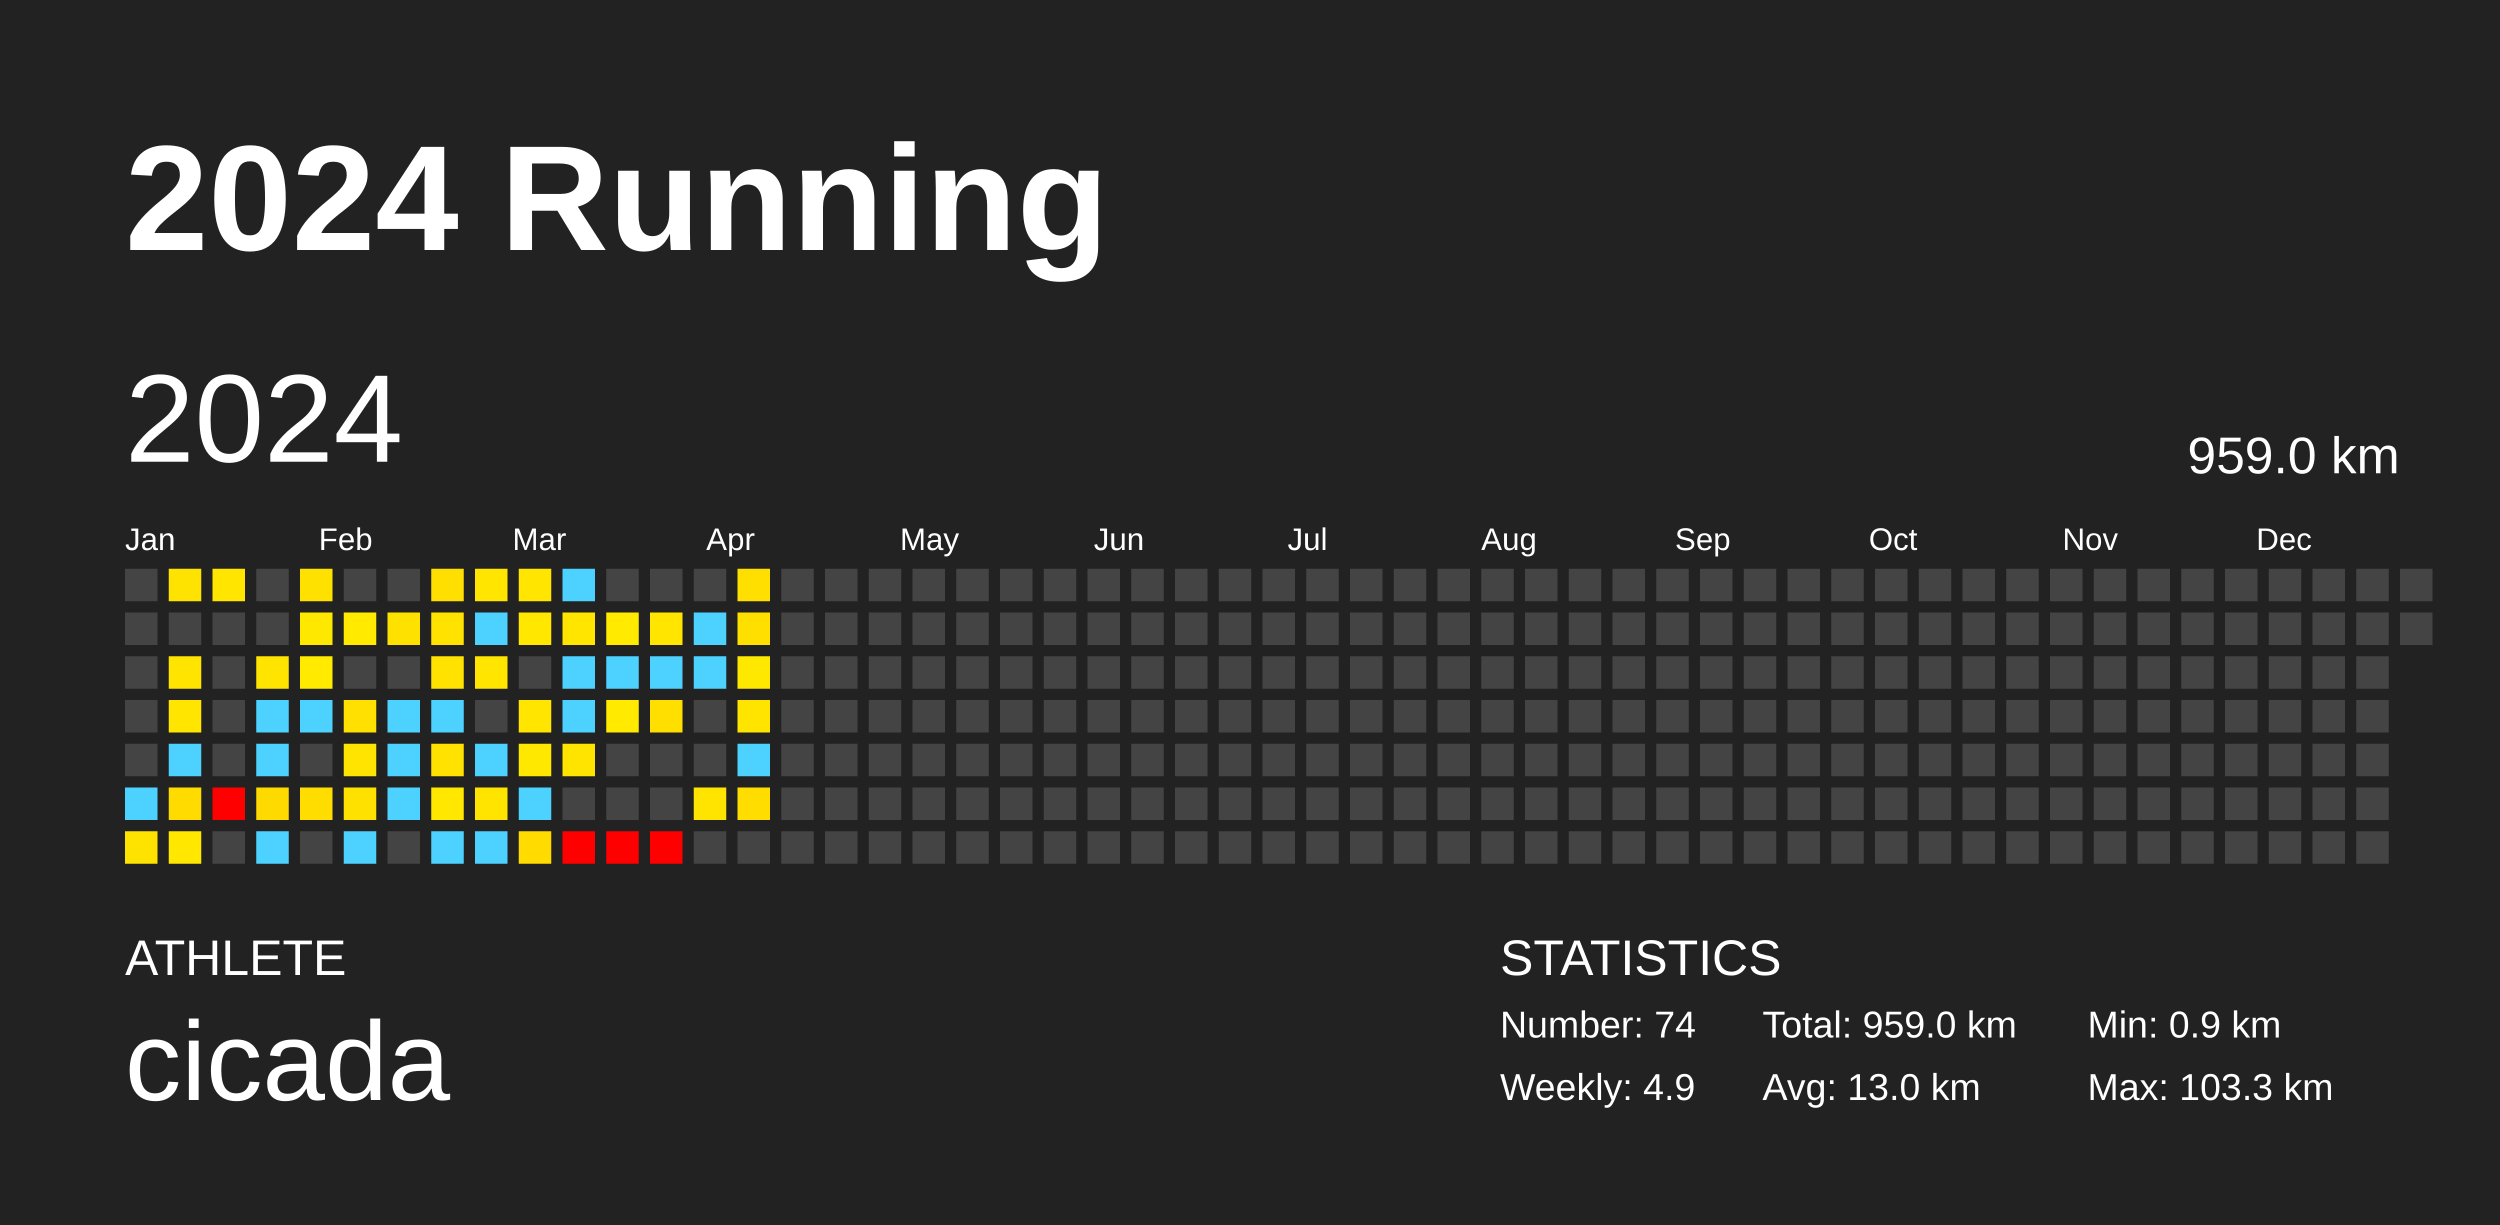
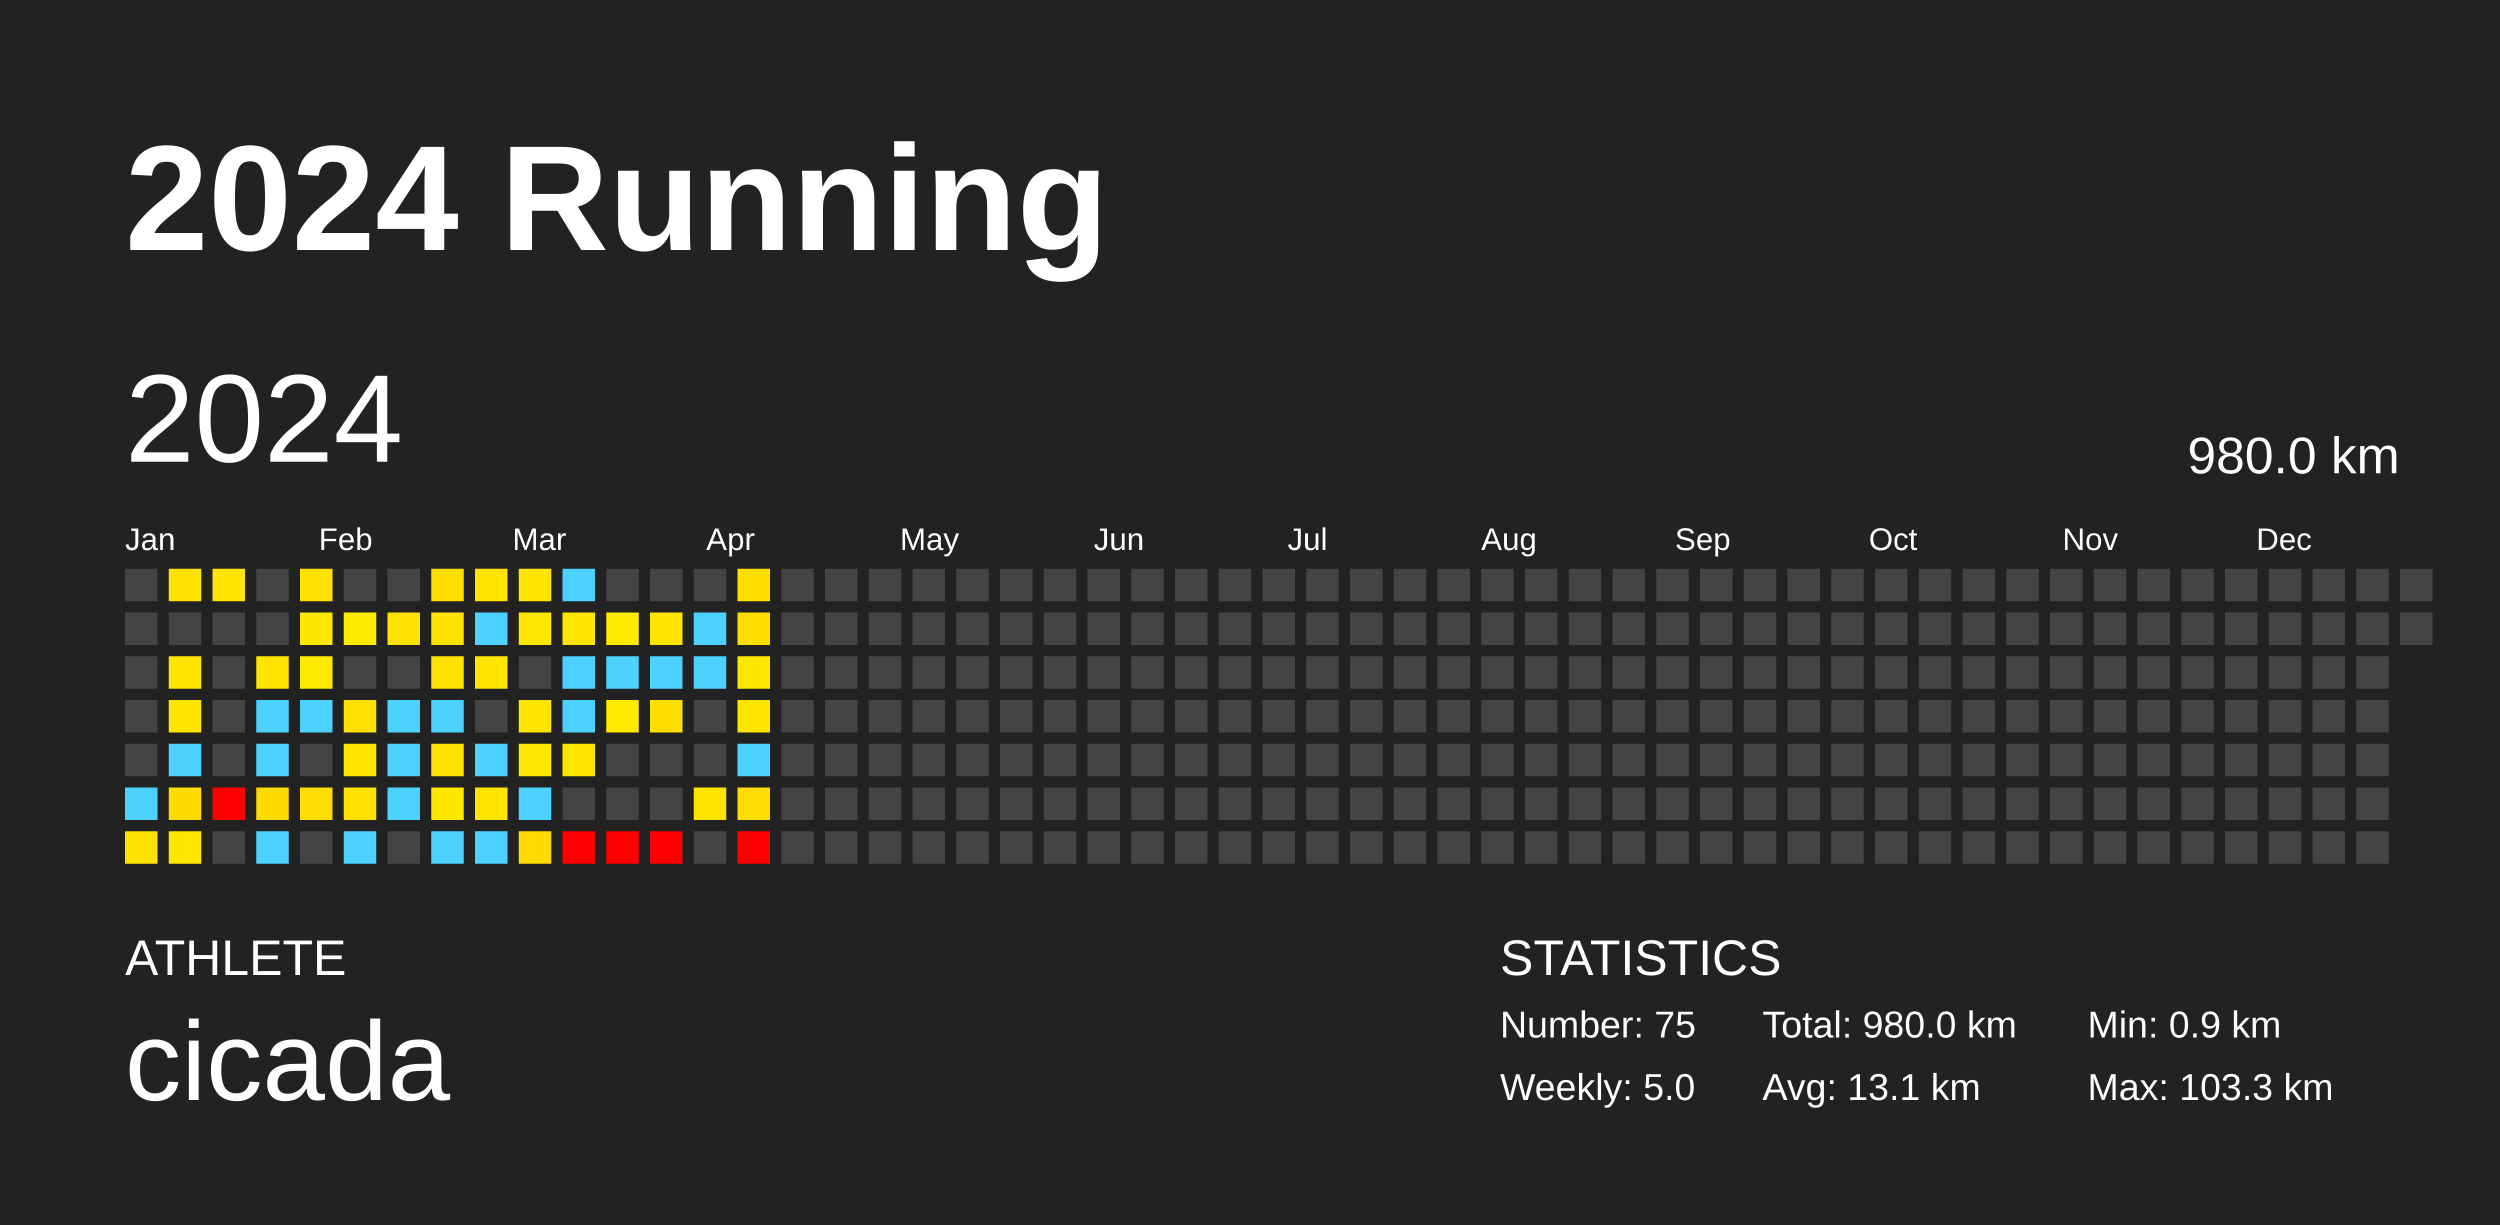
<svg xmlns="http://www.w3.org/2000/svg" baseProfile="full" height="98mm" version="1.1" viewBox="0,0,200,98" width="200mm">
  <defs />
  <rect fill="#222222" height="98" width="200" x="0" y="0" />
  <text fill="#FFFFFF" style="font-size:12px; font-family:Arial; font-weight:bold;" x="10" y="20">2024 Running</text>
  <text fill="#FFFFFF" style="font-size:4px; font-family:Arial" x="10" y="78">ATHLETE</text>
  <text fill="#FFFFFF" style="font-size:9px; font-family:Arial" x="10" y="88">cicada</text>
  <text fill="#FFFFFF" style="font-size:4px; font-family:Arial" x="120" y="78">STATISTICS</text>
-   <text fill="#FFFFFF" style="font-size:3px; font-family:Arial" x="120" y="83">Number: 74</text>
-   <text fill="#FFFFFF" style="font-size:3px; font-family:Arial" x="120" y="88">Weekly: 4.9</text>
-   <text fill="#FFFFFF" style="font-size:3px; font-family:Arial" x="141" y="83">Total: 959.0 km</text>
-   <text fill="#FFFFFF" style="font-size:3px; font-family:Arial" x="141" y="88">Avg: 13.0 km</text>
+   <text fill="#FFFFFF" style="font-size:3px; font-family:Arial" x="120" y="83">Number: 75</text>
+   <text fill="#FFFFFF" style="font-size:3px; font-family:Arial" x="120" y="88">Weekly: 5.0</text>
+   <text fill="#FFFFFF" style="font-size:3px; font-family:Arial" x="141" y="83">Total: 980.0 km</text>
+   <text fill="#FFFFFF" style="font-size:3px; font-family:Arial" x="141" y="88">Avg: 13.1 km</text>
  <text fill="#FFFFFF" style="font-size:3px; font-family:Arial" x="167" y="83">Min: 0.9 km</text>
  <text fill="#FFFFFF" style="font-size:3px; font-family:Arial" x="167" y="88">Max: 103.3 km</text>
  <text dominant-baseline="hanging" fill="#FFFFFF" style="font-size:10.0px; font-family:Arial;" x="10" y="30">2024</text>
-   <text dominant-baseline="hanging" fill="#FFFFFF" style="font-size:4.125px; font-family:Arial;" x="175" y="35">959.0 km</text>
+   <text dominant-baseline="hanging" fill="#FFFFFF" style="font-size:4.125px; font-family:Arial;" x="175" y="35">980.0 km</text>
  <text fill="#FFFFFF" style="font-size:2.5px; font-family:Arial" x="10.0" y="44">Jan</text>
  <text fill="#FFFFFF" style="font-size:2.5px; font-family:Arial" x="25.5" y="44">Feb</text>
  <text fill="#FFFFFF" style="font-size:2.5px; font-family:Arial" x="41.0" y="44">Mar</text>
  <text fill="#FFFFFF" style="font-size:2.5px; font-family:Arial" x="56.5" y="44">Apr</text>
  <text fill="#FFFFFF" style="font-size:2.5px; font-family:Arial" x="72.0" y="44">May</text>
  <text fill="#FFFFFF" style="font-size:2.5px; font-family:Arial" x="87.5" y="44">Jun</text>
  <text fill="#FFFFFF" style="font-size:2.5px; font-family:Arial" x="103.0" y="44">Jul</text>
  <text fill="#FFFFFF" style="font-size:2.5px; font-family:Arial" x="118.5" y="44">Aug</text>
  <text fill="#FFFFFF" style="font-size:2.5px; font-family:Arial" x="134.0" y="44">Sep</text>
  <text fill="#FFFFFF" style="font-size:2.5px; font-family:Arial" x="149.5" y="44">Oct</text>
  <text fill="#FFFFFF" style="font-size:2.5px; font-family:Arial" x="165.0" y="44">Nov</text>
  <text fill="#FFFFFF" style="font-size:2.5px; font-family:Arial" x="180.5" y="44">Dec</text>
  <rect fill="#444444" height="2.6" width="2.6" x="10.0" y="45.5" />
  <rect fill="#444444" height="2.6" width="2.6" x="10.0" y="49.0" />
  <rect fill="#444444" height="2.6" width="2.6" x="10.0" y="52.5" />
  <rect fill="#444444" height="2.6" width="2.6" x="10.0" y="56.0" />
  <rect fill="#444444" height="2.6" width="2.6" x="10.0" y="59.5" />
  <rect fill="#4dd2ff" height="2.6" width="2.6" x="10.0" y="63.0" />
  <rect fill="#ffe300" height="2.6" width="2.6" x="10.0" y="66.5" />
  <rect fill="#ffe300" height="2.6" width="2.6" x="13.5" y="45.5" />
  <rect fill="#444444" height="2.6" width="2.6" x="13.5" y="49.0" />
  <rect fill="#ffe400" height="2.6" width="2.6" x="13.5" y="52.5" />
  <rect fill="#ffe500" height="2.6" width="2.6" x="13.5" y="56.0" />
  <rect fill="#4dd2ff" height="2.6" width="2.6" x="13.5" y="59.5" />
  <rect fill="#ffdb00" height="2.6" width="2.6" x="13.5" y="63.0" />
  <rect fill="#ffe700" height="2.6" width="2.6" x="13.5" y="66.5" />
  <rect fill="#ffe500" height="2.6" width="2.6" x="17.0" y="45.5" />
  <rect fill="#444444" height="2.6" width="2.6" x="17.0" y="49.0" />
  <rect fill="#444444" height="2.6" width="2.6" x="17.0" y="52.5" />
  <rect fill="#444444" height="2.6" width="2.6" x="17.0" y="56.0" />
  <rect fill="#444444" height="2.6" width="2.6" x="17.0" y="59.5" />
  <rect fill="red" height="2.6" width="2.6" x="17.0" y="63.0" />
  <rect fill="#444444" height="2.6" width="2.6" x="17.0" y="66.5" />
  <rect fill="#444444" height="2.6" width="2.6" x="20.5" y="45.5" />
  <rect fill="#444444" height="2.6" width="2.6" x="20.5" y="49.0" />
  <rect fill="#ffe400" height="2.6" width="2.6" x="20.5" y="52.5" />
  <rect fill="#4dd2ff" height="2.6" width="2.6" x="20.5" y="56.0" />
  <rect fill="#4dd2ff" height="2.6" width="2.6" x="20.5" y="59.5" />
  <rect fill="#ffda00" height="2.6" width="2.6" x="20.5" y="63.0" />
  <rect fill="#4dd2ff" height="2.6" width="2.6" x="20.5" y="66.5" />
  <rect fill="#ffe100" height="2.6" width="2.6" x="24.0" y="45.5" />
  <rect fill="#ffe800" height="2.6" width="2.6" x="24.0" y="49.0" />
  <rect fill="#ffea00" height="2.6" width="2.6" x="24.0" y="52.5" />
  <rect fill="#4dd2ff" height="2.6" width="2.6" x="24.0" y="56.0" />
  <rect fill="#444444" height="2.6" width="2.6" x="24.0" y="59.5" />
  <rect fill="#ffdd00" height="2.6" width="2.6" x="24.0" y="63.0" />
  <rect fill="#444444" height="2.6" width="2.6" x="24.0" y="66.5" />
  <rect fill="#444444" height="2.6" width="2.6" x="27.5" y="45.5" />
  <rect fill="#ffea00" height="2.6" width="2.6" x="27.5" y="49.0" />
  <rect fill="#444444" height="2.6" width="2.6" x="27.5" y="52.5" />
  <rect fill="#ffe000" height="2.6" width="2.6" x="27.5" y="56.0" />
  <rect fill="#ffe400" height="2.6" width="2.6" x="27.5" y="59.5" />
  <rect fill="#ffe100" height="2.6" width="2.6" x="27.5" y="63.0" />
  <rect fill="#4dd2ff" height="2.6" width="2.6" x="27.5" y="66.5" />
  <rect fill="#444444" height="2.6" width="2.6" x="31.0" y="45.5" />
  <rect fill="#ffe100" height="2.6" width="2.6" x="31.0" y="49.0" />
  <rect fill="#444444" height="2.6" width="2.6" x="31.0" y="52.5" />
  <rect fill="#4dd2ff" height="2.6" width="2.6" x="31.0" y="56.0" />
  <rect fill="#4dd2ff" height="2.6" width="2.6" x="31.0" y="59.5" />
  <rect fill="#4dd2ff" height="2.6" width="2.6" x="31.0" y="63.0" />
  <rect fill="#444444" height="2.6" width="2.6" x="31.0" y="66.5" />
  <rect fill="#ffdf00" height="2.6" width="2.6" x="34.5" y="45.5" />
  <rect fill="#ffe200" height="2.6" width="2.6" x="34.5" y="49.0" />
  <rect fill="#ffe200" height="2.6" width="2.6" x="34.5" y="52.5" />
  <rect fill="#4dd2ff" height="2.6" width="2.6" x="34.5" y="56.0" />
  <rect fill="#ffe200" height="2.6" width="2.6" x="34.5" y="59.5" />
  <rect fill="#ffe700" height="2.6" width="2.6" x="34.5" y="63.0" />
  <rect fill="#4dd2ff" height="2.6" width="2.6" x="34.5" y="66.5" />
  <rect fill="#ffe500" height="2.6" width="2.6" x="38.0" y="45.5" />
  <rect fill="#4dd2ff" height="2.6" width="2.6" x="38.0" y="49.0" />
  <rect fill="#ffe500" height="2.6" width="2.6" x="38.0" y="52.5" />
  <rect fill="#444444" height="2.6" width="2.6" x="38.0" y="56.0" />
  <rect fill="#4dd2ff" height="2.6" width="2.6" x="38.0" y="59.5" />
  <rect fill="#ffe400" height="2.6" width="2.6" x="38.0" y="63.0" />
  <rect fill="#4dd2ff" height="2.6" width="2.6" x="38.0" y="66.5" />
  <rect fill="#ffe500" height="2.6" width="2.6" x="41.5" y="45.5" />
  <rect fill="#ffe700" height="2.6" width="2.6" x="41.5" y="49.0" />
  <rect fill="#444444" height="2.6" width="2.6" x="41.5" y="52.5" />
  <rect fill="#ffe500" height="2.6" width="2.6" x="41.5" y="56.0" />
  <rect fill="#ffe800" height="2.6" width="2.6" x="41.5" y="59.5" />
  <rect fill="#4dd2ff" height="2.6" width="2.6" x="41.5" y="63.0" />
  <rect fill="#ffdb00" height="2.6" width="2.6" x="41.5" y="66.5" />
  <rect fill="#4dd2ff" height="2.6" width="2.6" x="45.0" y="45.5" />
  <rect fill="#ffe500" height="2.6" width="2.6" x="45.0" y="49.0" />
  <rect fill="#4dd2ff" height="2.6" width="2.6" x="45.0" y="52.5" />
  <rect fill="#4dd2ff" height="2.6" width="2.6" x="45.0" y="56.0" />
  <rect fill="#ffe400" height="2.6" width="2.6" x="45.0" y="59.5" />
  <rect fill="#444444" height="2.6" width="2.6" x="45.0" y="63.0" />
  <rect fill="red" height="2.6" width="2.6" x="45.0" y="66.5" />
  <rect fill="#444444" height="2.6" width="2.6" x="48.5" y="45.5" />
  <rect fill="#ffea00" height="2.6" width="2.6" x="48.5" y="49.0" />
  <rect fill="#4dd2ff" height="2.6" width="2.6" x="48.5" y="52.5" />
  <rect fill="#ffea00" height="2.6" width="2.6" x="48.5" y="56.0" />
  <rect fill="#444444" height="2.6" width="2.6" x="48.5" y="59.5" />
  <rect fill="#444444" height="2.6" width="2.6" x="48.5" y="63.0" />
  <rect fill="red" height="2.6" width="2.6" x="48.5" y="66.5" />
  <rect fill="#444444" height="2.6" width="2.6" x="52.0" y="45.5" />
  <rect fill="#ffe500" height="2.6" width="2.6" x="52.0" y="49.0" />
  <rect fill="#4dd2ff" height="2.6" width="2.6" x="52.0" y="52.5" />
  <rect fill="#ffdf00" height="2.6" width="2.6" x="52.0" y="56.0" />
  <rect fill="#444444" height="2.6" width="2.6" x="52.0" y="59.5" />
  <rect fill="#444444" height="2.6" width="2.6" x="52.0" y="63.0" />
  <rect fill="red" height="2.6" width="2.6" x="52.0" y="66.5" />
  <rect fill="#444444" height="2.6" width="2.6" x="55.5" y="45.5" />
  <rect fill="#4dd2ff" height="2.6" width="2.6" x="55.5" y="49.0" />
  <rect fill="#4dd2ff" height="2.6" width="2.6" x="55.5" y="52.5" />
  <rect fill="#444444" height="2.6" width="2.6" x="55.5" y="56.0" />
  <rect fill="#444444" height="2.6" width="2.6" x="55.5" y="59.5" />
  <rect fill="#ffe400" height="2.6" width="2.6" x="55.5" y="63.0" />
  <rect fill="#444444" height="2.6" width="2.6" x="55.5" y="66.5" />
  <rect fill="#ffdf00" height="2.6" width="2.6" x="59.0" y="45.5" />
  <rect fill="#ffdf00" height="2.6" width="2.6" x="59.0" y="49.0" />
  <rect fill="#ffe800" height="2.6" width="2.6" x="59.0" y="52.5" />
  <rect fill="#ffe400" height="2.6" width="2.6" x="59.0" y="56.0" />
  <rect fill="#4dd2ff" height="2.6" width="2.6" x="59.0" y="59.5" />
  <rect fill="#ffdd00" height="2.6" width="2.6" x="59.0" y="63.0" />
-   <rect fill="#444444" height="2.6" width="2.6" x="59.0" y="66.5" />
+   <rect fill="red" height="2.6" width="2.6" x="59.0" y="66.5" />
  <rect fill="#444444" height="2.6" width="2.6" x="62.5" y="45.5" />
  <rect fill="#444444" height="2.6" width="2.6" x="62.5" y="49.0" />
  <rect fill="#444444" height="2.6" width="2.6" x="62.5" y="52.5" />
  <rect fill="#444444" height="2.6" width="2.6" x="62.5" y="56.0" />
  <rect fill="#444444" height="2.6" width="2.6" x="62.5" y="59.5" />
  <rect fill="#444444" height="2.6" width="2.6" x="62.5" y="63.0" />
  <rect fill="#444444" height="2.6" width="2.6" x="62.5" y="66.5" />
  <rect fill="#444444" height="2.6" width="2.6" x="66.0" y="45.5" />
  <rect fill="#444444" height="2.6" width="2.6" x="66.0" y="49.0" />
  <rect fill="#444444" height="2.6" width="2.6" x="66.0" y="52.5" />
  <rect fill="#444444" height="2.6" width="2.6" x="66.0" y="56.0" />
  <rect fill="#444444" height="2.6" width="2.6" x="66.0" y="59.5" />
  <rect fill="#444444" height="2.6" width="2.6" x="66.0" y="63.0" />
  <rect fill="#444444" height="2.6" width="2.6" x="66.0" y="66.5" />
  <rect fill="#444444" height="2.6" width="2.6" x="69.5" y="45.5" />
  <rect fill="#444444" height="2.6" width="2.6" x="69.5" y="49.0" />
  <rect fill="#444444" height="2.6" width="2.6" x="69.5" y="52.5" />
  <rect fill="#444444" height="2.6" width="2.6" x="69.5" y="56.0" />
  <rect fill="#444444" height="2.6" width="2.6" x="69.5" y="59.5" />
  <rect fill="#444444" height="2.6" width="2.6" x="69.5" y="63.0" />
  <rect fill="#444444" height="2.6" width="2.6" x="69.5" y="66.5" />
  <rect fill="#444444" height="2.6" width="2.6" x="73.0" y="45.5" />
  <rect fill="#444444" height="2.6" width="2.6" x="73.0" y="49.0" />
  <rect fill="#444444" height="2.6" width="2.6" x="73.0" y="52.5" />
  <rect fill="#444444" height="2.6" width="2.6" x="73.0" y="56.0" />
  <rect fill="#444444" height="2.6" width="2.6" x="73.0" y="59.5" />
  <rect fill="#444444" height="2.6" width="2.6" x="73.0" y="63.0" />
  <rect fill="#444444" height="2.6" width="2.6" x="73.0" y="66.5" />
  <rect fill="#444444" height="2.6" width="2.6" x="76.5" y="45.5" />
  <rect fill="#444444" height="2.6" width="2.6" x="76.5" y="49.0" />
  <rect fill="#444444" height="2.6" width="2.6" x="76.5" y="52.5" />
  <rect fill="#444444" height="2.6" width="2.6" x="76.5" y="56.0" />
  <rect fill="#444444" height="2.6" width="2.6" x="76.5" y="59.5" />
  <rect fill="#444444" height="2.6" width="2.6" x="76.5" y="63.0" />
  <rect fill="#444444" height="2.6" width="2.6" x="76.5" y="66.5" />
  <rect fill="#444444" height="2.6" width="2.6" x="80.0" y="45.5" />
  <rect fill="#444444" height="2.6" width="2.6" x="80.0" y="49.0" />
  <rect fill="#444444" height="2.6" width="2.6" x="80.0" y="52.5" />
  <rect fill="#444444" height="2.6" width="2.6" x="80.0" y="56.0" />
  <rect fill="#444444" height="2.6" width="2.6" x="80.0" y="59.5" />
  <rect fill="#444444" height="2.6" width="2.6" x="80.0" y="63.0" />
  <rect fill="#444444" height="2.6" width="2.6" x="80.0" y="66.5" />
  <rect fill="#444444" height="2.6" width="2.6" x="83.5" y="45.5" />
  <rect fill="#444444" height="2.6" width="2.6" x="83.5" y="49.0" />
  <rect fill="#444444" height="2.6" width="2.6" x="83.5" y="52.5" />
  <rect fill="#444444" height="2.6" width="2.6" x="83.5" y="56.0" />
  <rect fill="#444444" height="2.6" width="2.6" x="83.5" y="59.5" />
  <rect fill="#444444" height="2.6" width="2.6" x="83.5" y="63.0" />
  <rect fill="#444444" height="2.6" width="2.6" x="83.5" y="66.5" />
  <rect fill="#444444" height="2.6" width="2.6" x="87.0" y="45.5" />
  <rect fill="#444444" height="2.6" width="2.6" x="87.0" y="49.0" />
  <rect fill="#444444" height="2.6" width="2.6" x="87.0" y="52.5" />
  <rect fill="#444444" height="2.6" width="2.6" x="87.0" y="56.0" />
  <rect fill="#444444" height="2.6" width="2.6" x="87.0" y="59.5" />
  <rect fill="#444444" height="2.6" width="2.6" x="87.0" y="63.0" />
  <rect fill="#444444" height="2.6" width="2.6" x="87.0" y="66.5" />
  <rect fill="#444444" height="2.6" width="2.6" x="90.5" y="45.5" />
  <rect fill="#444444" height="2.6" width="2.6" x="90.5" y="49.0" />
  <rect fill="#444444" height="2.6" width="2.6" x="90.5" y="52.5" />
  <rect fill="#444444" height="2.6" width="2.6" x="90.5" y="56.0" />
  <rect fill="#444444" height="2.6" width="2.6" x="90.5" y="59.5" />
  <rect fill="#444444" height="2.6" width="2.6" x="90.5" y="63.0" />
  <rect fill="#444444" height="2.6" width="2.6" x="90.5" y="66.5" />
  <rect fill="#444444" height="2.6" width="2.6" x="94.0" y="45.5" />
  <rect fill="#444444" height="2.6" width="2.6" x="94.0" y="49.0" />
  <rect fill="#444444" height="2.6" width="2.6" x="94.0" y="52.5" />
  <rect fill="#444444" height="2.6" width="2.6" x="94.0" y="56.0" />
  <rect fill="#444444" height="2.6" width="2.6" x="94.0" y="59.5" />
  <rect fill="#444444" height="2.6" width="2.6" x="94.0" y="63.0" />
  <rect fill="#444444" height="2.6" width="2.6" x="94.0" y="66.5" />
  <rect fill="#444444" height="2.6" width="2.6" x="97.5" y="45.5" />
  <rect fill="#444444" height="2.6" width="2.6" x="97.5" y="49.0" />
  <rect fill="#444444" height="2.6" width="2.6" x="97.5" y="52.5" />
  <rect fill="#444444" height="2.6" width="2.6" x="97.5" y="56.0" />
  <rect fill="#444444" height="2.6" width="2.6" x="97.5" y="59.5" />
  <rect fill="#444444" height="2.6" width="2.6" x="97.5" y="63.0" />
  <rect fill="#444444" height="2.6" width="2.6" x="97.5" y="66.5" />
  <rect fill="#444444" height="2.6" width="2.6" x="101.0" y="45.5" />
  <rect fill="#444444" height="2.6" width="2.6" x="101.0" y="49.0" />
  <rect fill="#444444" height="2.6" width="2.6" x="101.0" y="52.5" />
  <rect fill="#444444" height="2.6" width="2.6" x="101.0" y="56.0" />
  <rect fill="#444444" height="2.6" width="2.6" x="101.0" y="59.5" />
  <rect fill="#444444" height="2.6" width="2.6" x="101.0" y="63.0" />
  <rect fill="#444444" height="2.6" width="2.6" x="101.0" y="66.5" />
  <rect fill="#444444" height="2.6" width="2.6" x="104.5" y="45.5" />
  <rect fill="#444444" height="2.6" width="2.6" x="104.5" y="49.0" />
  <rect fill="#444444" height="2.6" width="2.6" x="104.5" y="52.5" />
  <rect fill="#444444" height="2.6" width="2.6" x="104.5" y="56.0" />
  <rect fill="#444444" height="2.6" width="2.6" x="104.5" y="59.5" />
  <rect fill="#444444" height="2.6" width="2.6" x="104.5" y="63.0" />
  <rect fill="#444444" height="2.6" width="2.6" x="104.5" y="66.5" />
  <rect fill="#444444" height="2.6" width="2.6" x="108.0" y="45.5" />
  <rect fill="#444444" height="2.6" width="2.6" x="108.0" y="49.0" />
  <rect fill="#444444" height="2.6" width="2.6" x="108.0" y="52.5" />
  <rect fill="#444444" height="2.6" width="2.6" x="108.0" y="56.0" />
  <rect fill="#444444" height="2.6" width="2.6" x="108.0" y="59.5" />
  <rect fill="#444444" height="2.6" width="2.6" x="108.0" y="63.0" />
  <rect fill="#444444" height="2.6" width="2.6" x="108.0" y="66.5" />
  <rect fill="#444444" height="2.6" width="2.6" x="111.5" y="45.5" />
  <rect fill="#444444" height="2.6" width="2.6" x="111.5" y="49.0" />
  <rect fill="#444444" height="2.6" width="2.6" x="111.5" y="52.5" />
  <rect fill="#444444" height="2.6" width="2.6" x="111.5" y="56.0" />
  <rect fill="#444444" height="2.6" width="2.6" x="111.5" y="59.5" />
  <rect fill="#444444" height="2.6" width="2.6" x="111.5" y="63.0" />
  <rect fill="#444444" height="2.6" width="2.6" x="111.5" y="66.5" />
  <rect fill="#444444" height="2.6" width="2.6" x="115.0" y="45.5" />
  <rect fill="#444444" height="2.6" width="2.6" x="115.0" y="49.0" />
  <rect fill="#444444" height="2.6" width="2.6" x="115.0" y="52.5" />
  <rect fill="#444444" height="2.6" width="2.6" x="115.0" y="56.0" />
  <rect fill="#444444" height="2.6" width="2.6" x="115.0" y="59.5" />
  <rect fill="#444444" height="2.6" width="2.6" x="115.0" y="63.0" />
  <rect fill="#444444" height="2.6" width="2.6" x="115.0" y="66.5" />
  <rect fill="#444444" height="2.6" width="2.6" x="118.5" y="45.5" />
  <rect fill="#444444" height="2.6" width="2.6" x="118.5" y="49.0" />
  <rect fill="#444444" height="2.6" width="2.6" x="118.5" y="52.5" />
  <rect fill="#444444" height="2.6" width="2.6" x="118.5" y="56.0" />
  <rect fill="#444444" height="2.6" width="2.6" x="118.5" y="59.5" />
  <rect fill="#444444" height="2.6" width="2.6" x="118.5" y="63.0" />
  <rect fill="#444444" height="2.6" width="2.6" x="118.5" y="66.5" />
  <rect fill="#444444" height="2.6" width="2.6" x="122.0" y="45.5" />
  <rect fill="#444444" height="2.6" width="2.6" x="122.0" y="49.0" />
  <rect fill="#444444" height="2.6" width="2.6" x="122.0" y="52.5" />
  <rect fill="#444444" height="2.6" width="2.6" x="122.0" y="56.0" />
  <rect fill="#444444" height="2.6" width="2.6" x="122.0" y="59.5" />
  <rect fill="#444444" height="2.6" width="2.6" x="122.0" y="63.0" />
  <rect fill="#444444" height="2.6" width="2.6" x="122.0" y="66.5" />
  <rect fill="#444444" height="2.6" width="2.6" x="125.5" y="45.5" />
  <rect fill="#444444" height="2.6" width="2.6" x="125.5" y="49.0" />
  <rect fill="#444444" height="2.6" width="2.6" x="125.5" y="52.5" />
  <rect fill="#444444" height="2.6" width="2.6" x="125.5" y="56.0" />
  <rect fill="#444444" height="2.6" width="2.6" x="125.5" y="59.5" />
  <rect fill="#444444" height="2.6" width="2.6" x="125.5" y="63.0" />
  <rect fill="#444444" height="2.6" width="2.6" x="125.5" y="66.5" />
  <rect fill="#444444" height="2.6" width="2.6" x="129.0" y="45.5" />
  <rect fill="#444444" height="2.6" width="2.6" x="129.0" y="49.0" />
  <rect fill="#444444" height="2.6" width="2.6" x="129.0" y="52.5" />
  <rect fill="#444444" height="2.6" width="2.6" x="129.0" y="56.0" />
  <rect fill="#444444" height="2.6" width="2.6" x="129.0" y="59.5" />
  <rect fill="#444444" height="2.6" width="2.6" x="129.0" y="63.0" />
  <rect fill="#444444" height="2.6" width="2.6" x="129.0" y="66.5" />
  <rect fill="#444444" height="2.6" width="2.6" x="132.5" y="45.5" />
  <rect fill="#444444" height="2.6" width="2.6" x="132.5" y="49.0" />
  <rect fill="#444444" height="2.6" width="2.6" x="132.5" y="52.5" />
  <rect fill="#444444" height="2.6" width="2.6" x="132.5" y="56.0" />
  <rect fill="#444444" height="2.6" width="2.6" x="132.5" y="59.5" />
  <rect fill="#444444" height="2.6" width="2.6" x="132.5" y="63.0" />
  <rect fill="#444444" height="2.6" width="2.6" x="132.5" y="66.5" />
  <rect fill="#444444" height="2.6" width="2.6" x="136.0" y="45.5" />
  <rect fill="#444444" height="2.6" width="2.6" x="136.0" y="49.0" />
  <rect fill="#444444" height="2.6" width="2.6" x="136.0" y="52.5" />
  <rect fill="#444444" height="2.6" width="2.6" x="136.0" y="56.0" />
  <rect fill="#444444" height="2.6" width="2.6" x="136.0" y="59.5" />
  <rect fill="#444444" height="2.6" width="2.6" x="136.0" y="63.0" />
  <rect fill="#444444" height="2.6" width="2.6" x="136.0" y="66.5" />
  <rect fill="#444444" height="2.6" width="2.6" x="139.5" y="45.5" />
  <rect fill="#444444" height="2.6" width="2.6" x="139.5" y="49.0" />
  <rect fill="#444444" height="2.6" width="2.6" x="139.5" y="52.5" />
  <rect fill="#444444" height="2.6" width="2.6" x="139.5" y="56.0" />
  <rect fill="#444444" height="2.6" width="2.6" x="139.5" y="59.5" />
  <rect fill="#444444" height="2.6" width="2.6" x="139.5" y="63.0" />
  <rect fill="#444444" height="2.6" width="2.6" x="139.5" y="66.5" />
  <rect fill="#444444" height="2.6" width="2.6" x="143.0" y="45.5" />
  <rect fill="#444444" height="2.6" width="2.6" x="143.0" y="49.0" />
  <rect fill="#444444" height="2.6" width="2.6" x="143.0" y="52.5" />
  <rect fill="#444444" height="2.6" width="2.6" x="143.0" y="56.0" />
  <rect fill="#444444" height="2.6" width="2.6" x="143.0" y="59.5" />
  <rect fill="#444444" height="2.6" width="2.6" x="143.0" y="63.0" />
  <rect fill="#444444" height="2.6" width="2.6" x="143.0" y="66.5" />
  <rect fill="#444444" height="2.6" width="2.6" x="146.5" y="45.5" />
  <rect fill="#444444" height="2.6" width="2.6" x="146.5" y="49.0" />
  <rect fill="#444444" height="2.6" width="2.6" x="146.5" y="52.5" />
  <rect fill="#444444" height="2.6" width="2.6" x="146.5" y="56.0" />
  <rect fill="#444444" height="2.6" width="2.6" x="146.5" y="59.5" />
  <rect fill="#444444" height="2.6" width="2.6" x="146.5" y="63.0" />
  <rect fill="#444444" height="2.6" width="2.6" x="146.5" y="66.5" />
  <rect fill="#444444" height="2.6" width="2.6" x="150.0" y="45.5" />
  <rect fill="#444444" height="2.6" width="2.6" x="150.0" y="49.0" />
  <rect fill="#444444" height="2.6" width="2.6" x="150.0" y="52.5" />
  <rect fill="#444444" height="2.6" width="2.6" x="150.0" y="56.0" />
  <rect fill="#444444" height="2.6" width="2.6" x="150.0" y="59.5" />
  <rect fill="#444444" height="2.6" width="2.6" x="150.0" y="63.0" />
  <rect fill="#444444" height="2.6" width="2.6" x="150.0" y="66.5" />
  <rect fill="#444444" height="2.6" width="2.6" x="153.5" y="45.5" />
  <rect fill="#444444" height="2.6" width="2.6" x="153.5" y="49.0" />
  <rect fill="#444444" height="2.6" width="2.6" x="153.5" y="52.5" />
  <rect fill="#444444" height="2.6" width="2.6" x="153.5" y="56.0" />
  <rect fill="#444444" height="2.6" width="2.6" x="153.5" y="59.5" />
  <rect fill="#444444" height="2.6" width="2.6" x="153.5" y="63.0" />
  <rect fill="#444444" height="2.6" width="2.6" x="153.5" y="66.5" />
  <rect fill="#444444" height="2.6" width="2.6" x="157.0" y="45.5" />
  <rect fill="#444444" height="2.6" width="2.6" x="157.0" y="49.0" />
  <rect fill="#444444" height="2.6" width="2.6" x="157.0" y="52.5" />
  <rect fill="#444444" height="2.6" width="2.6" x="157.0" y="56.0" />
  <rect fill="#444444" height="2.6" width="2.6" x="157.0" y="59.5" />
  <rect fill="#444444" height="2.6" width="2.6" x="157.0" y="63.0" />
  <rect fill="#444444" height="2.6" width="2.6" x="157.0" y="66.5" />
  <rect fill="#444444" height="2.6" width="2.6" x="160.5" y="45.5" />
  <rect fill="#444444" height="2.6" width="2.6" x="160.5" y="49.0" />
  <rect fill="#444444" height="2.6" width="2.6" x="160.5" y="52.5" />
  <rect fill="#444444" height="2.6" width="2.6" x="160.5" y="56.0" />
  <rect fill="#444444" height="2.6" width="2.6" x="160.5" y="59.5" />
  <rect fill="#444444" height="2.6" width="2.6" x="160.5" y="63.0" />
  <rect fill="#444444" height="2.6" width="2.6" x="160.5" y="66.5" />
  <rect fill="#444444" height="2.6" width="2.6" x="164.0" y="45.5" />
  <rect fill="#444444" height="2.6" width="2.6" x="164.0" y="49.0" />
  <rect fill="#444444" height="2.6" width="2.6" x="164.0" y="52.5" />
  <rect fill="#444444" height="2.6" width="2.6" x="164.0" y="56.0" />
  <rect fill="#444444" height="2.6" width="2.6" x="164.0" y="59.5" />
  <rect fill="#444444" height="2.6" width="2.6" x="164.0" y="63.0" />
  <rect fill="#444444" height="2.6" width="2.6" x="164.0" y="66.5" />
  <rect fill="#444444" height="2.6" width="2.6" x="167.5" y="45.5" />
  <rect fill="#444444" height="2.6" width="2.6" x="167.5" y="49.0" />
  <rect fill="#444444" height="2.6" width="2.6" x="167.5" y="52.5" />
  <rect fill="#444444" height="2.6" width="2.6" x="167.5" y="56.0" />
  <rect fill="#444444" height="2.6" width="2.6" x="167.5" y="59.5" />
  <rect fill="#444444" height="2.6" width="2.6" x="167.5" y="63.0" />
  <rect fill="#444444" height="2.6" width="2.6" x="167.5" y="66.5" />
  <rect fill="#444444" height="2.6" width="2.6" x="171.0" y="45.5" />
  <rect fill="#444444" height="2.6" width="2.6" x="171.0" y="49.0" />
  <rect fill="#444444" height="2.6" width="2.6" x="171.0" y="52.5" />
  <rect fill="#444444" height="2.6" width="2.6" x="171.0" y="56.0" />
  <rect fill="#444444" height="2.6" width="2.6" x="171.0" y="59.5" />
  <rect fill="#444444" height="2.6" width="2.6" x="171.0" y="63.0" />
  <rect fill="#444444" height="2.6" width="2.6" x="171.0" y="66.5" />
  <rect fill="#444444" height="2.6" width="2.6" x="174.5" y="45.5" />
  <rect fill="#444444" height="2.6" width="2.6" x="174.5" y="49.0" />
  <rect fill="#444444" height="2.6" width="2.6" x="174.5" y="52.5" />
  <rect fill="#444444" height="2.6" width="2.6" x="174.5" y="56.0" />
  <rect fill="#444444" height="2.6" width="2.6" x="174.5" y="59.5" />
  <rect fill="#444444" height="2.6" width="2.6" x="174.5" y="63.0" />
  <rect fill="#444444" height="2.6" width="2.6" x="174.5" y="66.5" />
  <rect fill="#444444" height="2.6" width="2.6" x="178.0" y="45.5" />
  <rect fill="#444444" height="2.6" width="2.6" x="178.0" y="49.0" />
  <rect fill="#444444" height="2.6" width="2.6" x="178.0" y="52.5" />
  <rect fill="#444444" height="2.6" width="2.6" x="178.0" y="56.0" />
  <rect fill="#444444" height="2.6" width="2.6" x="178.0" y="59.5" />
  <rect fill="#444444" height="2.6" width="2.6" x="178.0" y="63.0" />
  <rect fill="#444444" height="2.6" width="2.6" x="178.0" y="66.5" />
  <rect fill="#444444" height="2.6" width="2.6" x="181.5" y="45.5" />
  <rect fill="#444444" height="2.6" width="2.6" x="181.5" y="49.0" />
  <rect fill="#444444" height="2.6" width="2.6" x="181.5" y="52.5" />
  <rect fill="#444444" height="2.6" width="2.6" x="181.5" y="56.0" />
  <rect fill="#444444" height="2.6" width="2.6" x="181.5" y="59.5" />
  <rect fill="#444444" height="2.6" width="2.6" x="181.5" y="63.0" />
  <rect fill="#444444" height="2.6" width="2.6" x="181.5" y="66.5" />
  <rect fill="#444444" height="2.6" width="2.6" x="185.0" y="45.5" />
  <rect fill="#444444" height="2.6" width="2.6" x="185.0" y="49.0" />
  <rect fill="#444444" height="2.6" width="2.6" x="185.0" y="52.5" />
  <rect fill="#444444" height="2.6" width="2.6" x="185.0" y="56.0" />
  <rect fill="#444444" height="2.6" width="2.6" x="185.0" y="59.5" />
  <rect fill="#444444" height="2.6" width="2.6" x="185.0" y="63.0" />
  <rect fill="#444444" height="2.6" width="2.6" x="185.0" y="66.5" />
  <rect fill="#444444" height="2.6" width="2.6" x="188.5" y="45.5" />
  <rect fill="#444444" height="2.6" width="2.6" x="188.5" y="49.0" />
  <rect fill="#444444" height="2.6" width="2.6" x="188.5" y="52.5" />
  <rect fill="#444444" height="2.6" width="2.6" x="188.5" y="56.0" />
  <rect fill="#444444" height="2.6" width="2.6" x="188.5" y="59.5" />
  <rect fill="#444444" height="2.6" width="2.6" x="188.5" y="63.0" />
  <rect fill="#444444" height="2.6" width="2.6" x="188.5" y="66.5" />
  <rect fill="#444444" height="2.6" width="2.6" x="192.0" y="45.5" />
  <rect fill="#444444" height="2.6" width="2.6" x="192.0" y="49.0" />
</svg>
